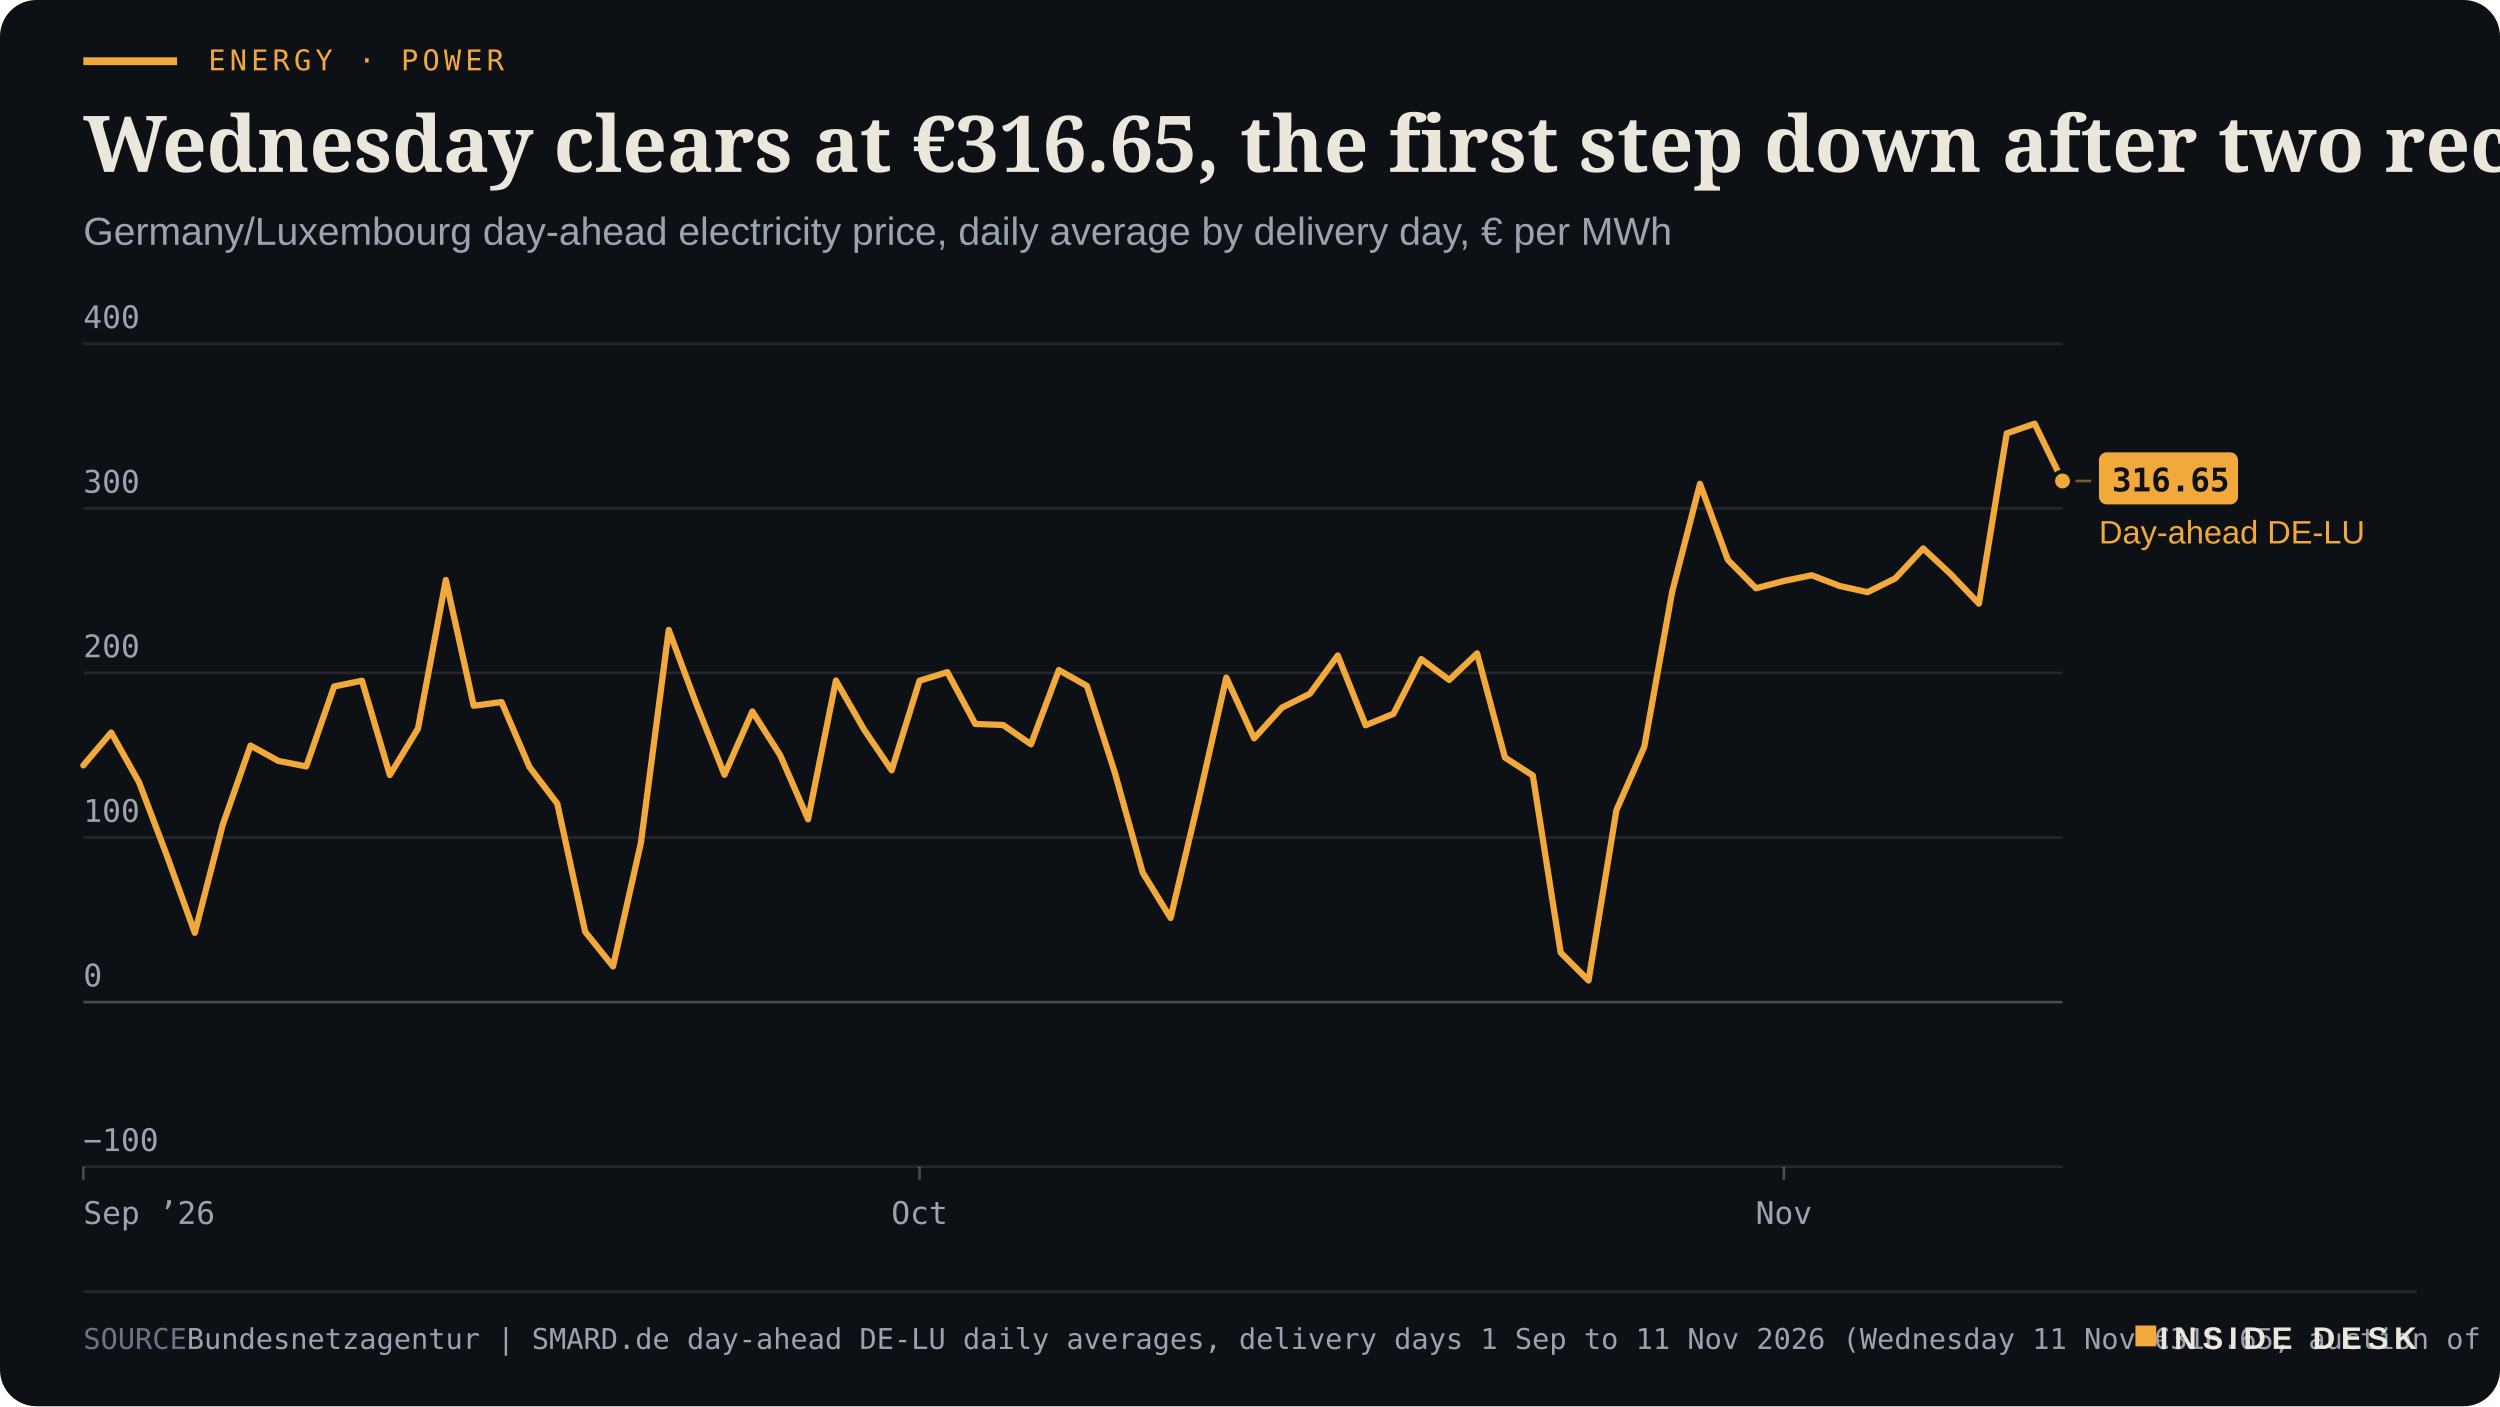
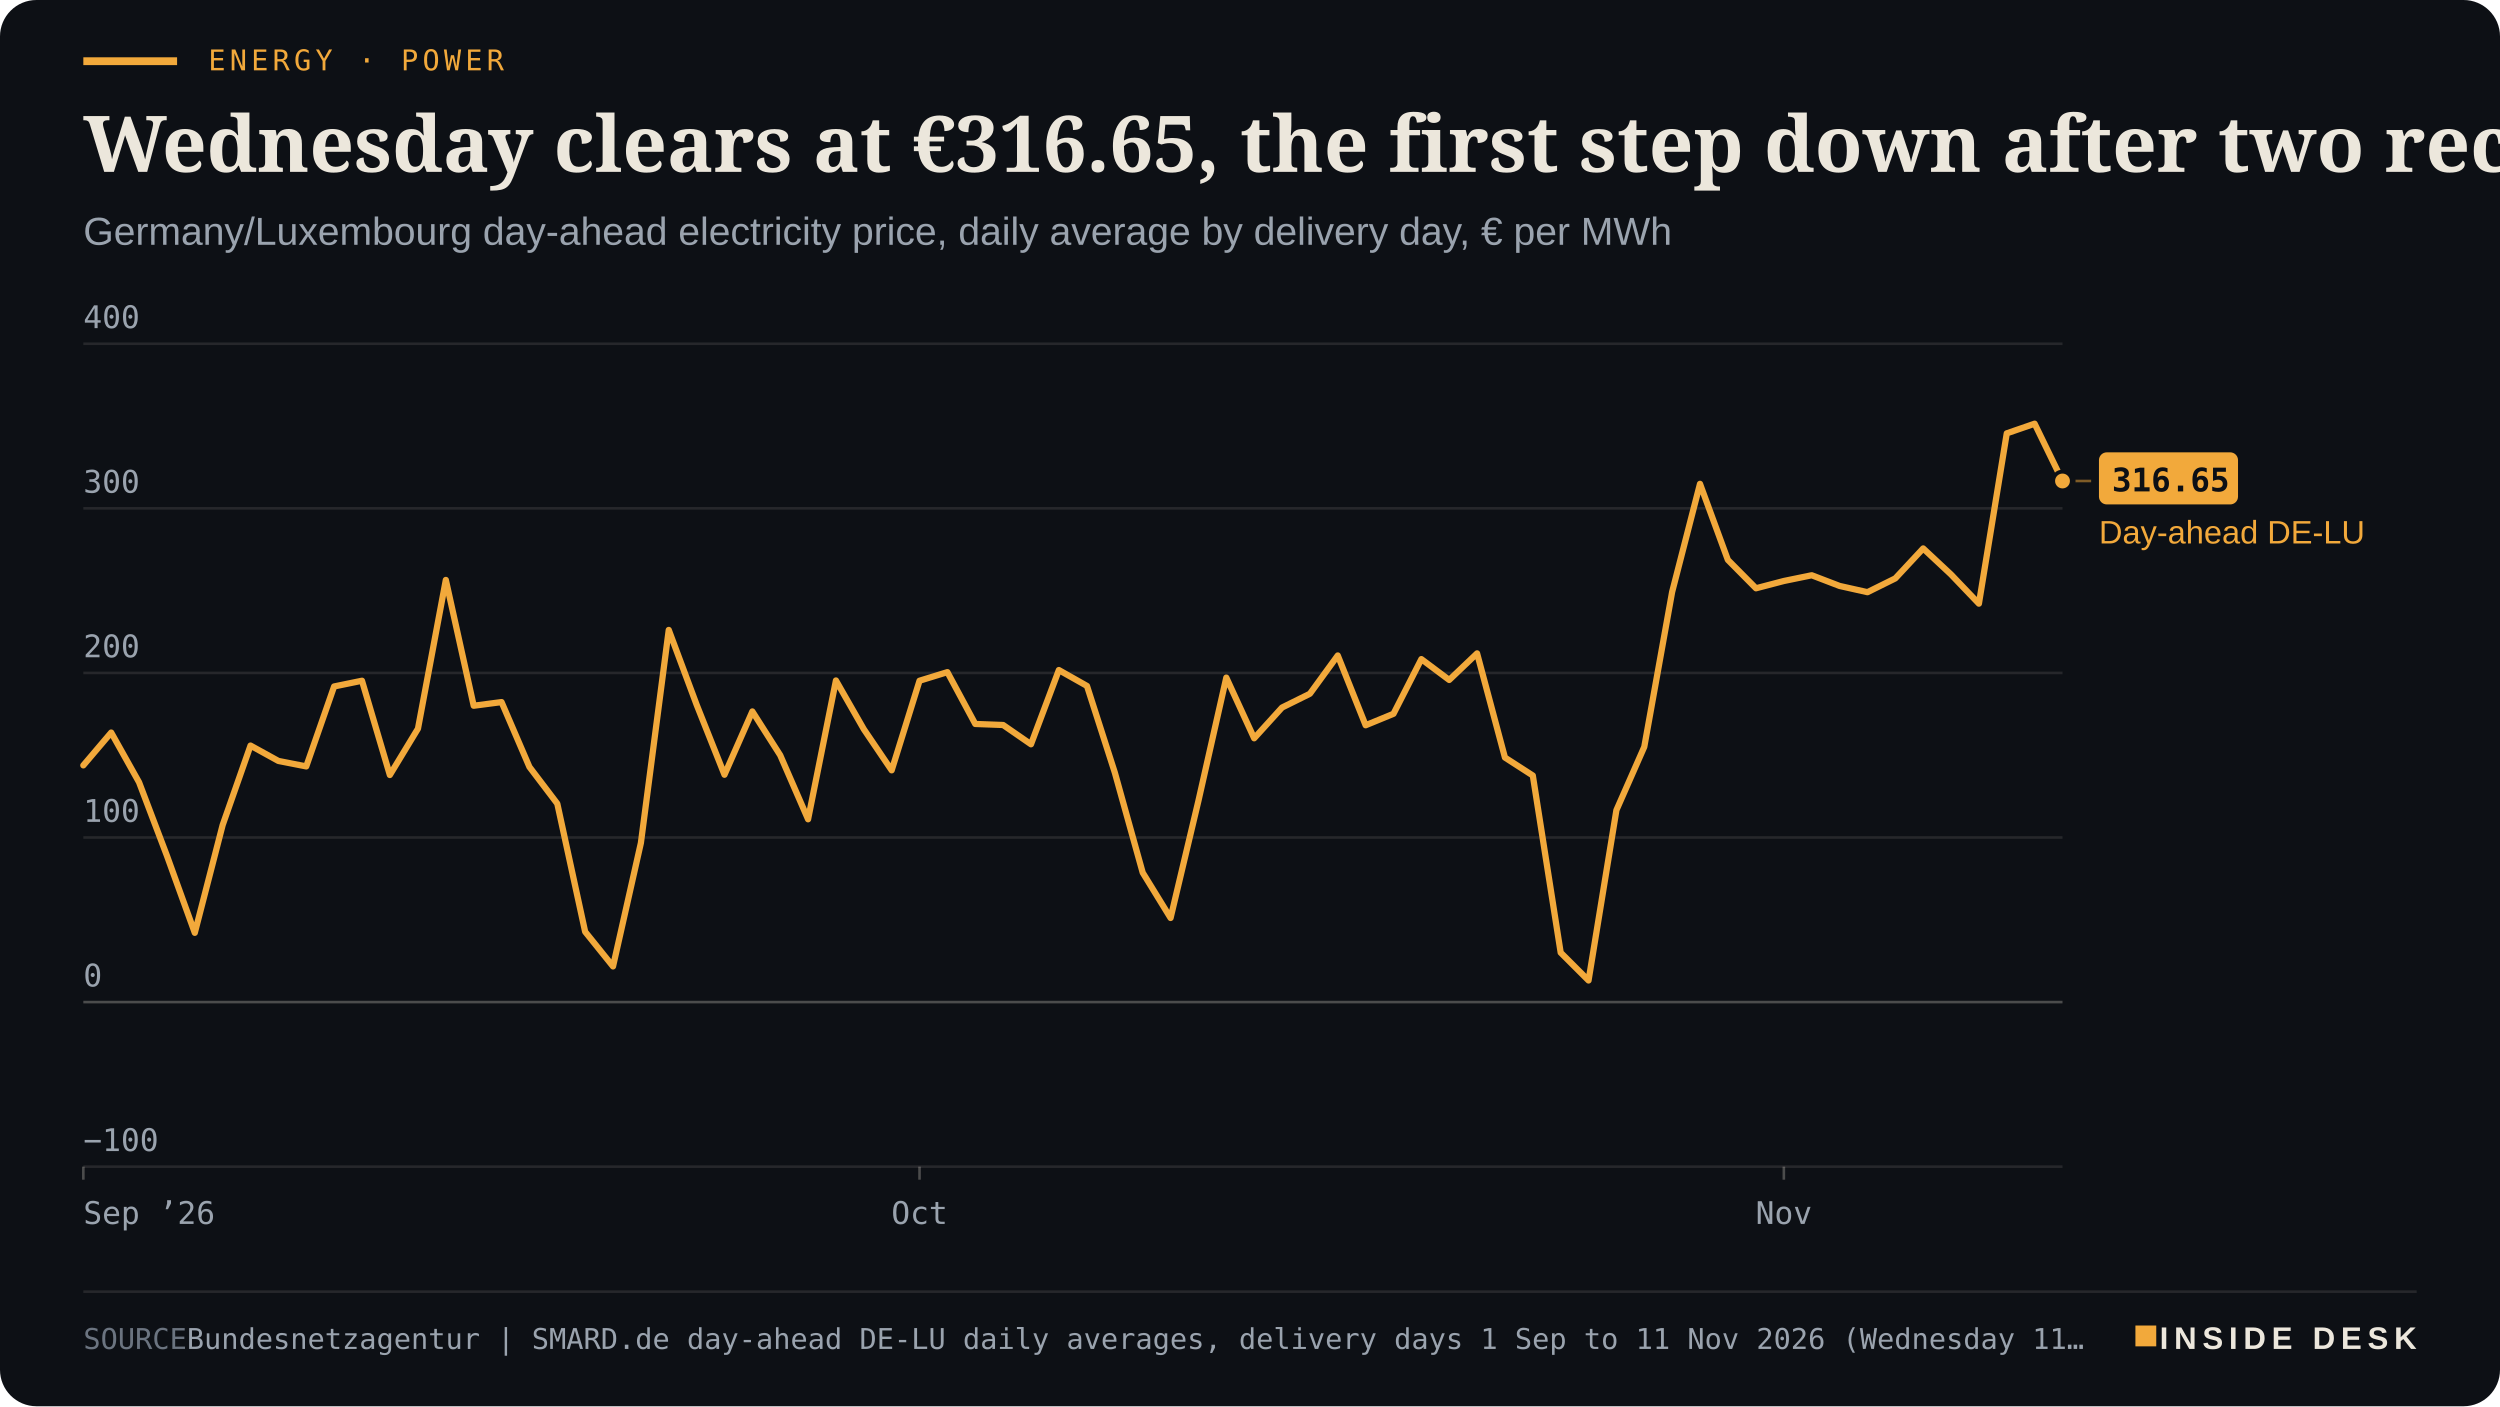
<svg xmlns="http://www.w3.org/2000/svg" viewBox="0 0 960 540" width="960" height="540" role="img" aria-labelledby="de-power-day-ahead-10pm-t de-power-day-ahead-10pm-d" class="desk-plate" style="max-width:100%;height:auto">
  <defs>
    <style>@font-face{font-family:Newsreader;font-weight:600;src:url(../assets/fonts/newsreader-disp.woff2) format("woff2")}@font-face{font-family:"Familjen Grotesk";src:url(../assets/fonts/familjen.woff2) format("woff2")}@font-face{font-family:"JetBrains Mono";src:url(../assets/fonts/jetbrains-mono.woff2) format("woff2")}</style>
    <pattern id="de-power-day-ahead-10pm-hatch" width="6" height="6" patternUnits="userSpaceOnUse" patternTransform="rotate(45)">
      <rect width="6" height="6" fill="none" />
      <line x1="0" y1="0" x2="0" y2="6" stroke="#F2A93B" stroke-width="2.2" opacity=".9" />
    </pattern>
  </defs>
  <rect width="960" height="540" rx="14" fill="#0D1015" />
  <rect x="32" y="22" width="36" height="3" fill="#F2A93B" />
  <text x="80" y="27" font-family="'JetBrains Mono', ui-monospace, Menlo, Consolas, monospace" font-size="11" letter-spacing="1.6" fill="#F2A93B">ENERGY · POWER</text>
  <text x="32" y="66" font-family="Newsreader, 'Iowan Old Style', Georgia, serif" font-weight="600" font-size="30" fill="#ECE7DC">Wednesday clears at €316.65, the first step down after two records</text>
  <text x="32" y="94" font-family="'Familjen Grotesk', 'Helvetica Neue', Arial, sans-serif" font-size="15" fill="#9AA3AE">Germany/Luxembourg day-ahead electricity price, daily average by delivery day, € per MWh</text>
  <line x1="32" x2="792" y1="448.0" y2="448.0" stroke="rgba(236,231,220,0.11)" />
  <text x="32" y="442.0" font-family="'JetBrains Mono', ui-monospace, Menlo, Consolas, monospace" font-size="12" fill="#9AA3AE" paint-order="stroke" stroke="#0D1015" stroke-width="5" stroke-linejoin="round">−100</text>
  <line x1="32" x2="792" y1="384.8" y2="384.8" stroke="rgba(236,231,220,0.28)" />
  <text x="32" y="378.8" font-family="'JetBrains Mono', ui-monospace, Menlo, Consolas, monospace" font-size="12" fill="#9AA3AE" paint-order="stroke" stroke="#0D1015" stroke-width="5" stroke-linejoin="round">0</text>
  <line x1="32" x2="792" y1="321.6" y2="321.6" stroke="rgba(236,231,220,0.11)" />
  <text x="32" y="315.6" font-family="'JetBrains Mono', ui-monospace, Menlo, Consolas, monospace" font-size="12" fill="#9AA3AE" paint-order="stroke" stroke="#0D1015" stroke-width="5" stroke-linejoin="round">100</text>
  <line x1="32" x2="792" y1="258.4" y2="258.4" stroke="rgba(236,231,220,0.11)" />
  <text x="32" y="252.4" font-family="'JetBrains Mono', ui-monospace, Menlo, Consolas, monospace" font-size="12" fill="#9AA3AE" paint-order="stroke" stroke="#0D1015" stroke-width="5" stroke-linejoin="round">200</text>
  <line x1="32" x2="792" y1="195.2" y2="195.2" stroke="rgba(236,231,220,0.11)" />
  <text x="32" y="189.2" font-family="'JetBrains Mono', ui-monospace, Menlo, Consolas, monospace" font-size="12" fill="#9AA3AE" paint-order="stroke" stroke="#0D1015" stroke-width="5" stroke-linejoin="round">300</text>
  <line x1="32" x2="792" y1="132.0" y2="132.0" stroke="rgba(236,231,220,0.11)" />
  <text x="32" y="126.0" font-family="'JetBrains Mono', ui-monospace, Menlo, Consolas, monospace" font-size="12" fill="#9AA3AE" paint-order="stroke" stroke="#0D1015" stroke-width="5" stroke-linejoin="round">400</text>
  <line x1="32.0" x2="32.0" y1="448" y2="453" stroke="rgba(236,231,220,0.28)" />
  <text x="32.0" y="470" text-anchor="start" font-family="'JetBrains Mono', ui-monospace, Menlo, Consolas, monospace" font-size="12" fill="#9AA3AE">Sep ’26</text>
  <line x1="353.1" x2="353.1" y1="448" y2="453" stroke="rgba(236,231,220,0.28)" />
  <text x="353.1" y="470" text-anchor="middle" font-family="'JetBrains Mono', ui-monospace, Menlo, Consolas, monospace" font-size="12" fill="#9AA3AE">Oct</text>
  <line x1="685.0" x2="685.0" y1="448" y2="453" stroke="rgba(236,231,220,0.28)" />
  <text x="685.0" y="470" text-anchor="middle" font-family="'JetBrains Mono', ui-monospace, Menlo, Consolas, monospace" font-size="12" fill="#9AA3AE">Nov</text>
  <path d="M32.0,293.9L42.7,281.3L53.4,300.4L64.1,328.6L74.8,358.2L85.5,316.8L96.2,286.3L106.9,292.2L117.6,294.3L128.3,263.6L139.0,261.4L149.7,297.6L160.5,279.8L171.2,222.7L181.9,271.0L192.6,269.6L203.3,294.5L214.0,308.6L224.7,357.8L235.4,371.1L246.1,323.7L256.8,241.9L267.5,270.6L278.2,297.5L288.9,273.2L299.6,290.0L310.3,314.6L321.0,261.3L331.7,280.0L342.4,295.8L353.1,261.4L363.8,258.1L374.5,278.0L385.2,278.4L395.9,285.8L406.6,257.3L417.4,263.4L428.1,296.7L438.8,335.1L449.5,352.5L460.2,307.5L470.9,260.2L481.6,283.5L492.3,271.7L503.0,266.4L513.7,251.7L524.4,278.5L535.1,274.1L545.8,253.1L556.5,261.1L567.2,250.9L577.9,290.9L588.6,297.8L599.3,365.8L610.0,376.5L620.7,311.1L631.4,286.8L642.1,227.3L652.8,185.8L663.5,215.0L674.3,225.9L685.0,223.1L695.7,220.9L706.4,225.0L717.1,227.4L727.8,222.1L738.5,210.6L749.2,220.6L759.9,231.8L770.6,166.4L781.3,162.7L792.0,184.7" fill="none" stroke="#F2A93B" stroke-width="2.4" stroke-linejoin="round" stroke-linecap="round" />
  <circle cx="792.0" cy="184.7" r="3.6" fill="#F2A93B" stroke="#0D1015" stroke-width="1.5" />
  <path d="M797.0,184.7 L803,184.7" stroke="#F2A93B" stroke-opacity=".5" fill="none" />
  <rect x="806" y="173.7" width="53.4" height="20" rx="3" fill="#F2A93B" />
  <text x="811" y="188.7" font-family="'JetBrains Mono', ui-monospace, Menlo, Consolas, monospace" font-weight="600" font-size="12.5" fill="#0D1015">316.65</text>
  <text x="806" y="208.7" font-family="'Familjen Grotesk', 'Helvetica Neue', Arial, sans-serif" font-size="12.5" fill="#F2A93B">Day-ahead DE-LU</text>
  <line x1="32" x2="928" y1="496" y2="496" stroke="rgba(236,231,220,0.11)" />
  <text x="32" y="518" font-family="'JetBrains Mono', ui-monospace, Menlo, Consolas, monospace" font-size="11" fill="#9AA3AE">
-     <tspan fill="#6B7480">SOURCE </tspan>Bundesnetzagentur | SMARD.de day-ahead DE-LU daily averages, delivery days 1 Sep to 11 Nov 2026 (Wednesday 11 Nov €316.65, auction of 10 Nov), retrieved 10 Nov 2026 · CC BY 4.0</text>
+     <tspan fill="#6B7480">SOURCE </tspan>Bundesnetzagentur | SMARD.de day-ahead DE-LU daily averages, delivery days 1 Sep to 11 Nov 2026 (Wednesday 11…</text>
  <rect x="820" y="509" width="8" height="8" fill="#F2A93B" />
  <text x="928" y="518" text-anchor="end" font-family="'Familjen Grotesk', 'Helvetica Neue', Arial, sans-serif" font-weight="700" font-size="12" letter-spacing="2.2" fill="#ECE7DC">INSIDE DESK</text>
</svg>
